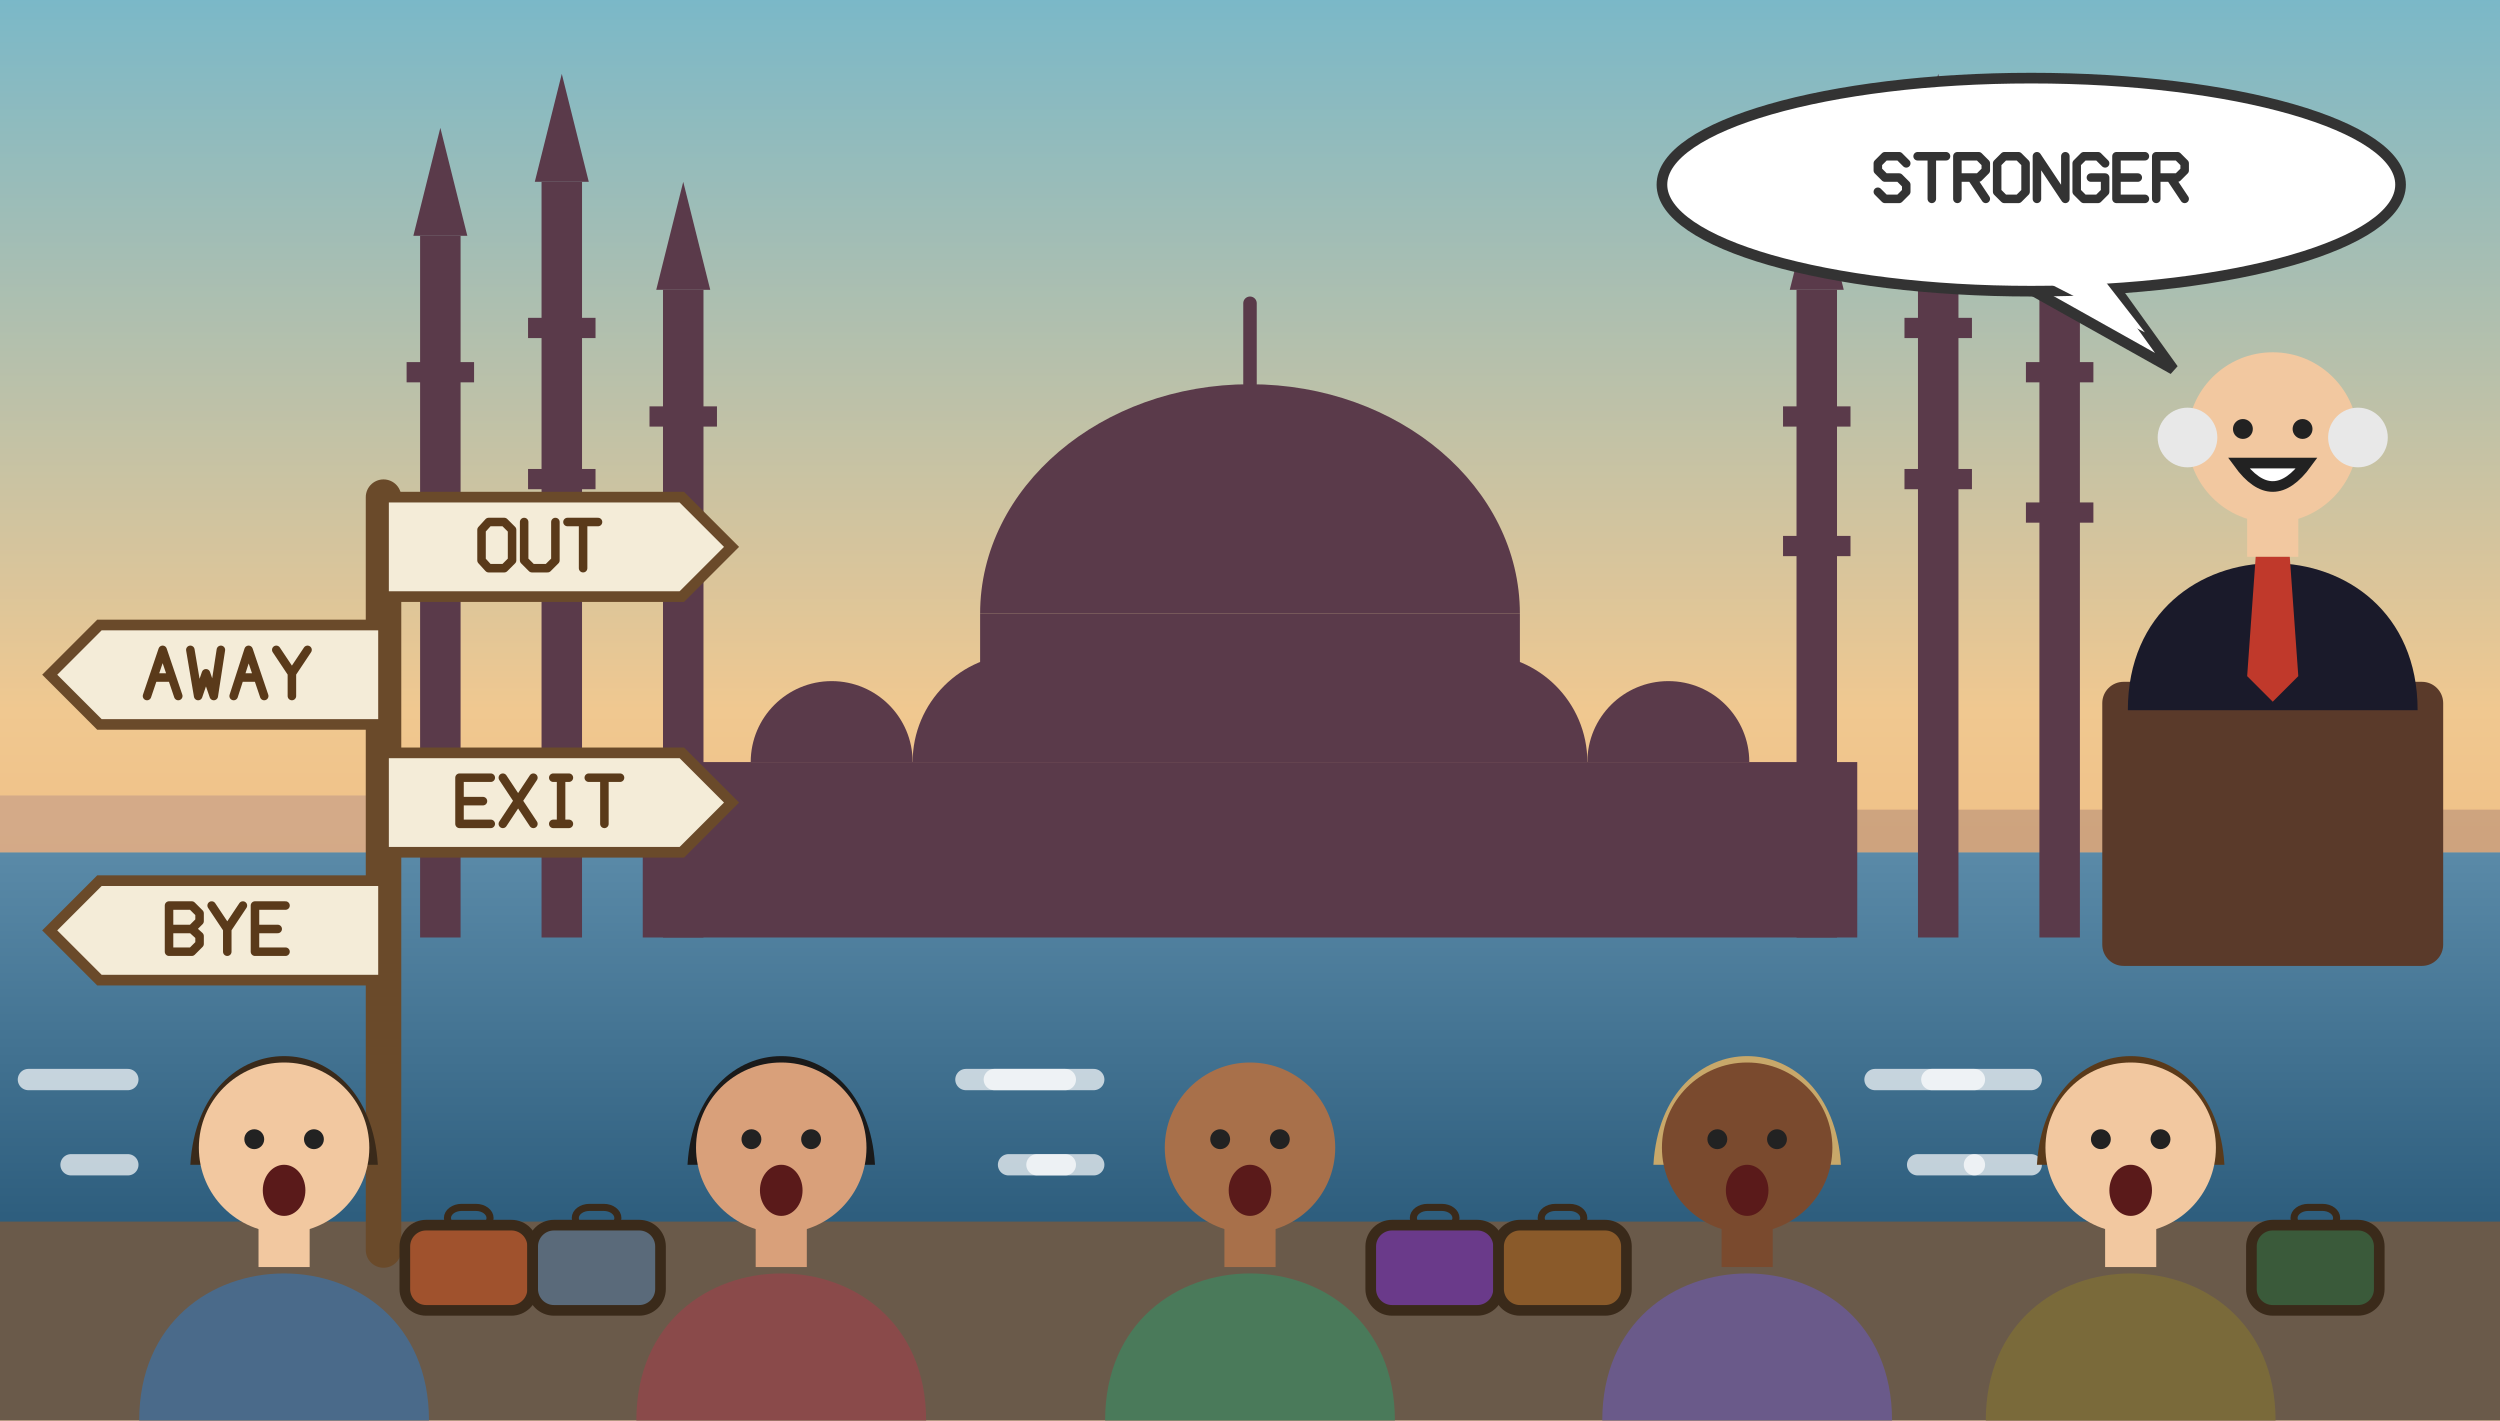
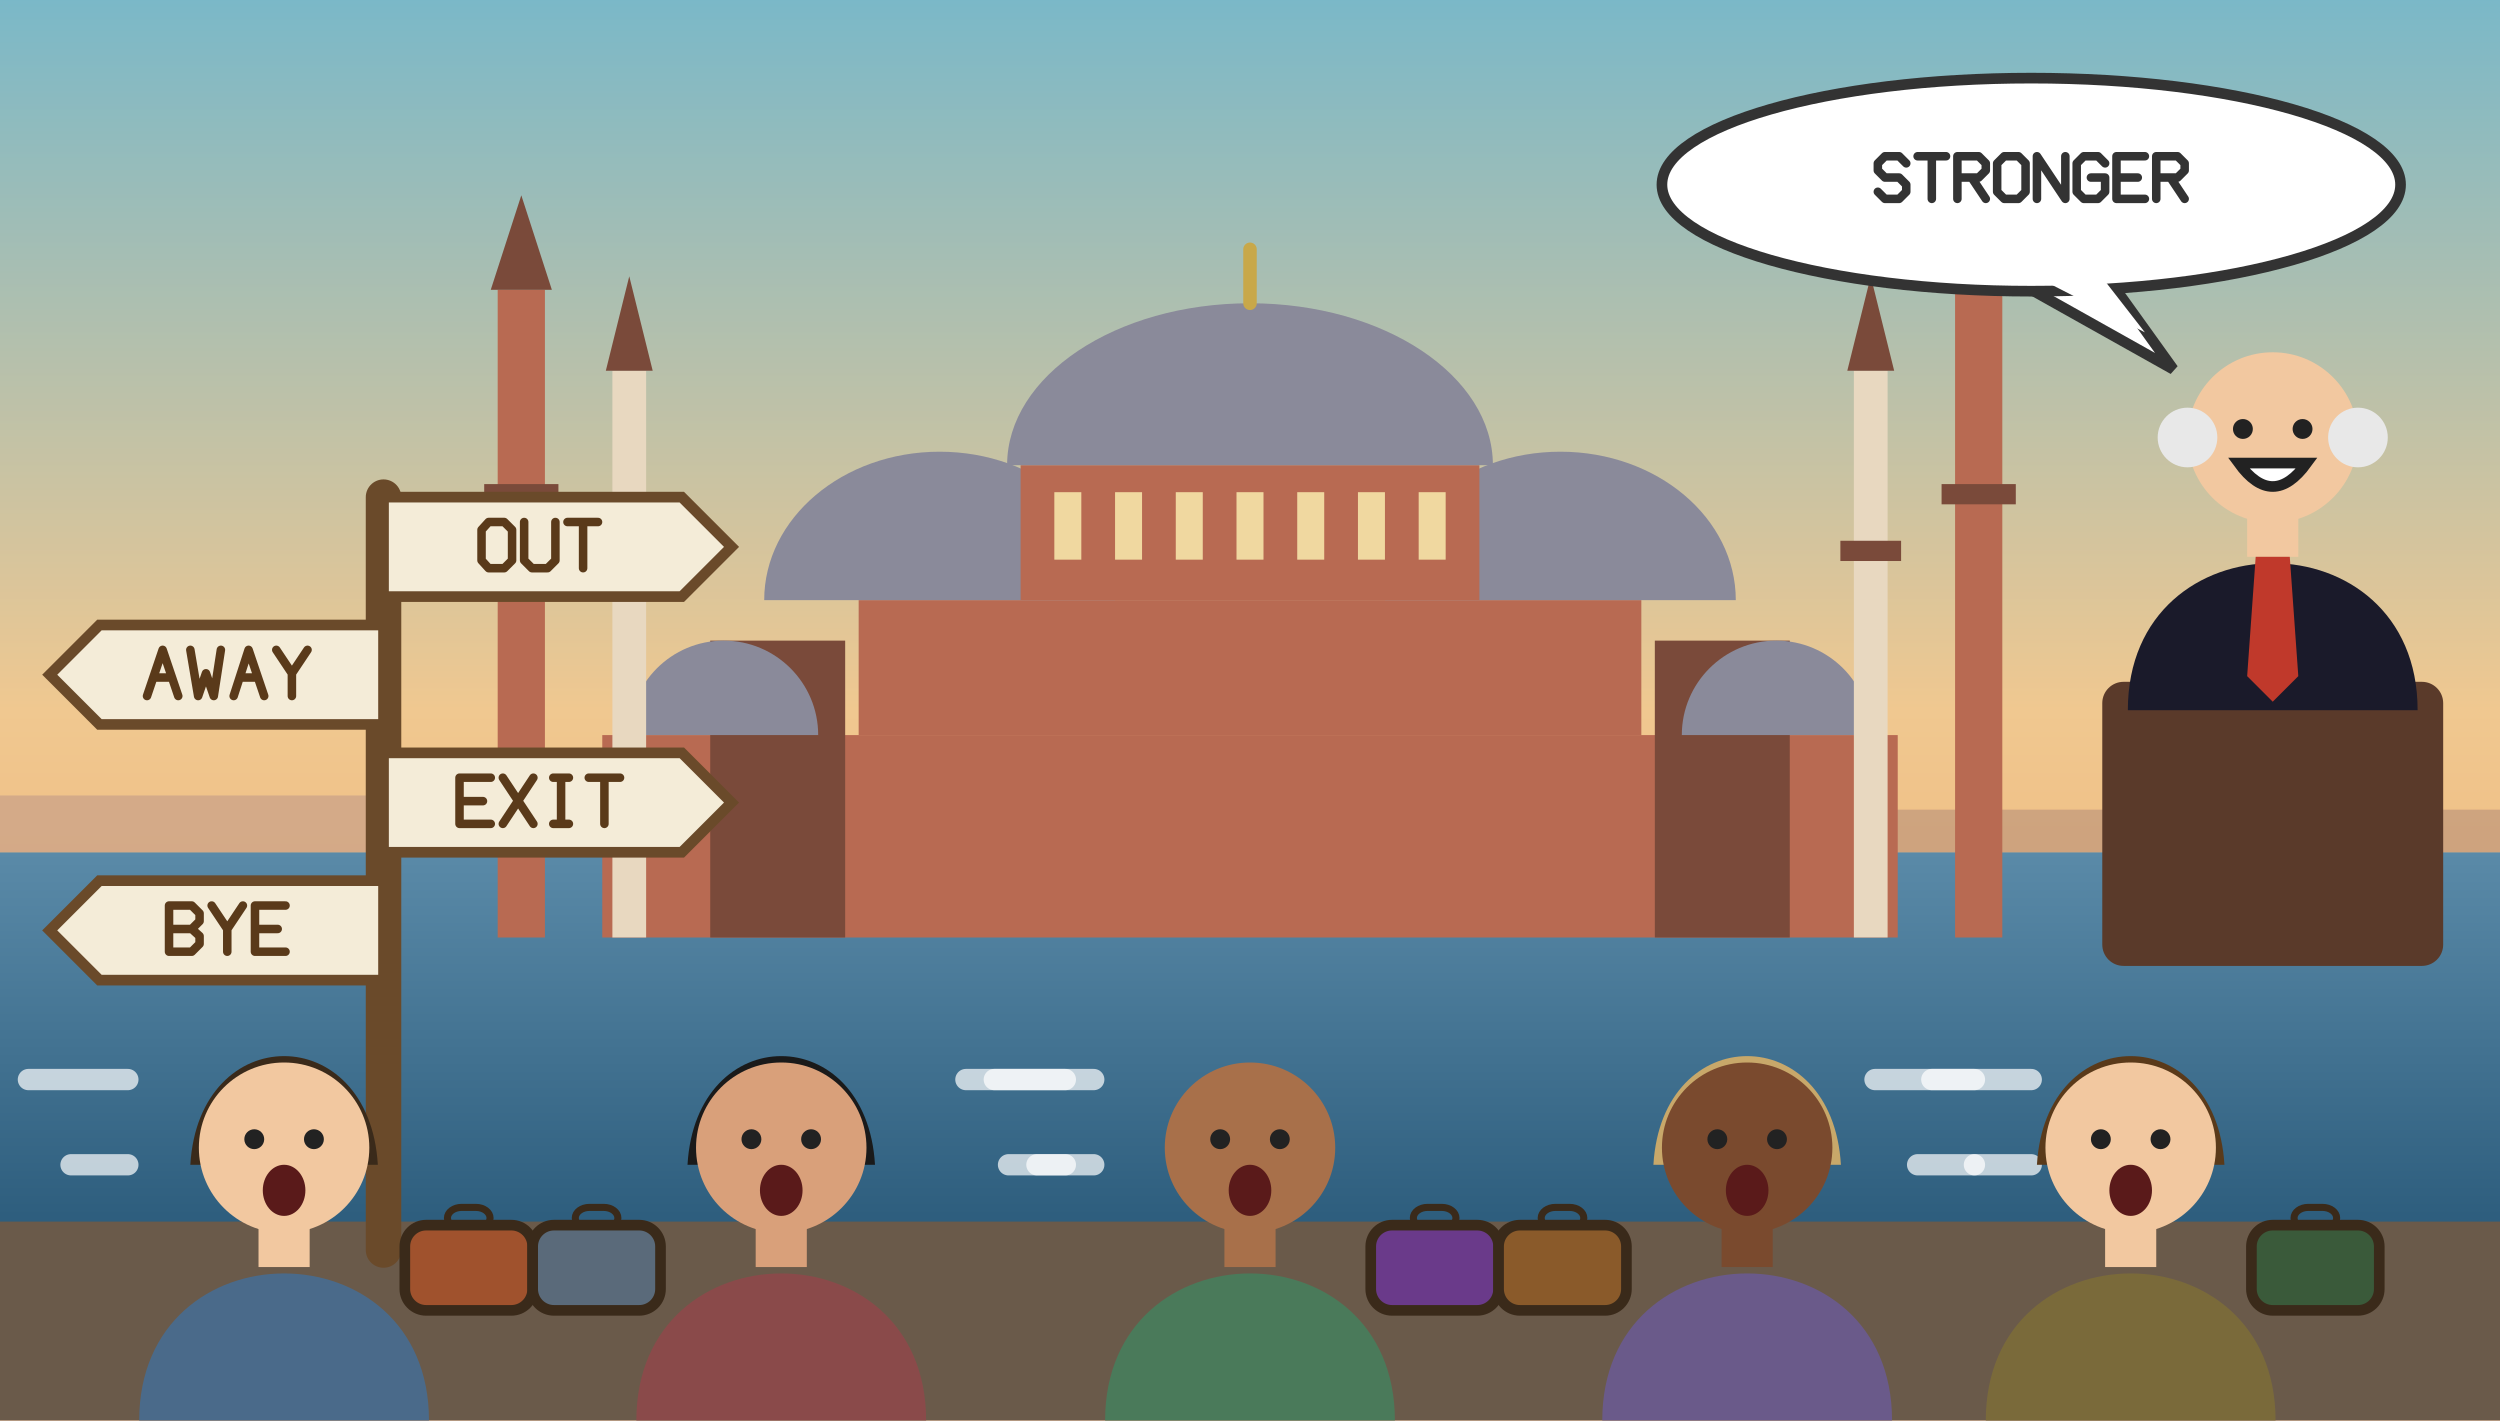
<svg xmlns="http://www.w3.org/2000/svg" viewBox="0 0 352 200" width="352" height="200">
  <defs>
    <linearGradient id="bg" x1="0" y1="0" x2="0" y2="1">
      <stop offset="0.00" stop-color="#7ab8c8" stop-opacity="1" />
      <stop offset="0.50" stop-color="#f0c890" stop-opacity="1" />
      <stop offset="1.00" stop-color="#f0a060" stop-opacity="1" />
    </linearGradient>
    <linearGradient id="sea" x1="0" y1="0" x2="0" y2="1">
      <stop offset="0.00" stop-color="#5a8aa8" stop-opacity="1" />
      <stop offset="1.00" stop-color="#2a5a7a" stop-opacity="1" />
    </linearGradient>
  </defs>
  <rect x="0" y="0" width="352" height="200" fill="url(#bg)" />
  <rect x="0" y="120" width="352" height="56" fill="url(#sea)" />
  <rect x="0" y="112" width="90" height="8" fill="#c8a088" opacity="0.7" />
  <rect x="260" y="114" width="92" height="6" fill="#b89078" opacity="0.6" />
-   <rect x="90.5" y="107.3" width="171.0" height="24.7" fill="#5a3a4a" />
-   <path d="M105.7 107.3 A11.4 11.4 0 0 1 128.5 107.3 Z" fill="#5a3a4a" />
-   <path d="M128.5 107.3 A15.2 15.2 0 0 1 158.9 107.3 Z" fill="#5a3a4a" />
-   <path d="M193.1 107.3 A15.2 15.2 0 0 1 223.5 107.3 Z" fill="#5a3a4a" />
-   <path d="M223.5 107.3 A11.4 11.4 0 0 1 246.3 107.3 Z" fill="#5a3a4a" />
-   <rect x="138.0" y="86.4" width="76.0" height="20.9" fill="#5a3a4a" />
-   <path d="M138.0 86.4 A38.0 32.3 0 0 1 214.0 86.4 Z" fill="#5a3a4a" />
-   <path d="M176.0 54.1 L176.0 42.7" fill="none" stroke="#5a3a4a" stroke-width="1.9" stroke-linecap="round" stroke-linejoin="round" />
-   <rect x="59.15" y="33.2" width="5.7" height="98.8" fill="#5a3a4a" />
-   <polygon points="58.2,33.2 62.0,18.0 65.8,33.2" fill="#5a3a4a" />
-   <rect x="57.25" y="70.744" width="9.5" height="2.85" fill="#5a3a4a" />
-   <rect x="57.25" y="50.984" width="9.5" height="2.85" fill="#5a3a4a" />
-   <rect x="76.25" y="25.6" width="5.7" height="106.4" fill="#5a3a4a" />
-   <polygon points="75.3,25.6 79.1,10.4 82.9,25.6" fill="#5a3a4a" />
-   <rect x="74.35" y="66.032" width="9.5" height="2.85" fill="#5a3a4a" />
-   <rect x="74.35" y="44.752" width="9.5" height="2.85" fill="#5a3a4a" />
-   <rect x="93.35" y="40.8" width="5.7" height="91.2" fill="#5a3a4a" />
-   <polygon points="92.4,40.8 96.2,25.6 100.0,40.8" fill="#5a3a4a" />
-   <rect x="91.45" y="75.456" width="9.5" height="2.85" fill="#5a3a4a" />
-   <rect x="91.45" y="57.216" width="9.5" height="2.85" fill="#5a3a4a" />
-   <rect x="252.95" y="40.8" width="5.7" height="91.2" fill="#5a3a4a" />
-   <polygon points="252.0,40.8 255.8,25.6 259.6,40.8" fill="#5a3a4a" />
-   <rect x="251.05" y="75.456" width="9.5" height="2.85" fill="#5a3a4a" />
-   <rect x="251.05" y="57.216" width="9.5" height="2.85" fill="#5a3a4a" />
-   <rect x="270.05" y="25.6" width="5.7" height="106.4" fill="#5a3a4a" />
-   <polygon points="269.1,25.6 272.9,10.4 276.7,25.6" fill="#5a3a4a" />
-   <rect x="268.15" y="66.032" width="9.5" height="2.85" fill="#5a3a4a" />
-   <rect x="268.15" y="44.752" width="9.5" height="2.85" fill="#5a3a4a" />
-   <rect x="287.15" y="33.2" width="5.7" height="98.8" fill="#5a3a4a" />
-   <polygon points="286.2,33.2 290.0,18.0 293.8,33.2" fill="#5a3a4a" />
-   <rect x="285.25" y="70.744" width="9.5" height="2.85" fill="#5a3a4a" />
-   <rect x="285.25" y="50.984" width="9.5" height="2.85" fill="#5a3a4a" />
+   <rect x="84.8" y="103.5" width="182.4" height="28.5" fill="#b86a52" />
+   <rect x="100.0" y="90.2" width="19.0" height="41.8" fill="#7a4a3a" />
+   <rect x="233.0" y="90.2" width="19.0" height="41.8" fill="#7a4a3a" />
+   <path d="M88.6 103.5 A13.3 13.3 0 0 1 115.2 103.5 Z" fill="#8a8a9a" />
+   <path d="M236.8 103.5 A13.3 13.3 0 0 1 263.4 103.5 Z" fill="#8a8a9a" />
+   <rect x="120.9" y="84.5" width="110.2" height="19.0" fill="#b86a52" />
+   <path d="M107.6 84.5 A24.7 20.9 0 0 1 157.0 84.5 Z" fill="#8a8a9a" />
+   <path d="M195.0 84.5 A24.7 20.9 0 0 1 244.4 84.5 Z" fill="#8a8a9a" />
+   <rect x="143.7" y="65.5" width="64.6" height="19.0" fill="#b86a52" />
+   <rect x="148.45" y="69.3" width="3.8" height="9.5" fill="#f0d8a0" />
+   <rect x="157.0" y="69.3" width="3.8" height="9.5" fill="#f0d8a0" />
+   <rect x="165.55" y="69.3" width="3.8" height="9.5" fill="#f0d8a0" />
+   <rect x="174.1" y="69.3" width="3.8" height="9.5" fill="#f0d8a0" />
+   <rect x="182.65" y="69.3" width="3.8" height="9.5" fill="#f0d8a0" />
+   <rect x="191.2" y="69.3" width="3.8" height="9.5" fill="#f0d8a0" />
+   <rect x="199.75" y="69.3" width="3.8" height="9.5" fill="#f0d8a0" />
+   <path d="M141.8 65.5 A34.2 22.8 0 0 1 210.2 65.5 Z" fill="#8a8a9a" />
+   <path d="M176.0 42.7 L176.0 35.1" fill="none" stroke="#c8a84a" stroke-width="1.9" stroke-linecap="round" stroke-linejoin="round" />
+   <rect x="70.075" y="40.8" width="6.65" height="91.2" fill="#b86a52" />
+   <polygon points="69.1,40.8 73.4,27.5 77.7,40.8" fill="#7a4a3a" />
+   <rect x="68.175" y="68.16" width="10.45" height="2.85" fill="#7a4a3a" />
+   <rect x="86.225" y="52.2" width="4.75" height="79.8" fill="#e8d8c0" />
+   <polygon points="85.3,52.2 88.6,38.9 91.9,52.2" fill="#7a4a3a" />
+   <rect x="84.325" y="76.14" width="8.55" height="2.85" fill="#7a4a3a" />
+   <rect x="261.025" y="52.2" width="4.75" height="79.8" fill="#e8d8c0" />
+   <polygon points="260.1,52.2 263.4,38.9 266.7,52.2" fill="#7a4a3a" />
+   <rect x="259.125" y="76.14" width="8.55" height="2.85" fill="#7a4a3a" />
+   <rect x="275.275" y="40.8" width="6.65" height="91.2" fill="#b86a52" />
+   <polygon points="274.3,40.8 278.6,27.5 282.9,40.8" fill="#7a4a3a" />
+   <rect x="273.375" y="68.16" width="10.45" height="2.85" fill="#7a4a3a" />
  <rect x="0" y="172" width="352" height="28" fill="#6a5a4a" />
  <path d="M54 176 L54 70" fill="none" stroke="#6a4a2a" stroke-width="5" stroke-linecap="round" stroke-linejoin="round" />
  <polygon points="54.0,70.0 96.0,70.0 103.0,77.0 96.0,84.0 54.0,84.0" fill="#f4ecd8" stroke="#6a4a2a" stroke-width="1.5" />
  <path d="M68.8 73.5 L71.0 73.5 L72.1 74.6 L72.1 78.9 L71.0 80.0 L68.8 80.0 L67.8 78.9 L67.8 74.6 L68.8 73.5 M73.8 73.5 L73.8 78.9 L74.9 80.0 L77.1 80.0 L78.2 78.9 L78.2 73.5 M79.9 73.5 L84.2 73.5 M82.1 73.5 L82.1 80.0 " fill="none" stroke="#5a3a1a" stroke-width="1.2" stroke-linecap="round" stroke-linejoin="round" />
  <polygon points="54.0,88.0 14.0,88.0 7.0,95.0 14.0,102.0 54.0,102.0" fill="#f4ecd8" stroke="#6a4a2a" stroke-width="1.5" />
  <path d="M20.7 98.0 L22.9 91.5 L25.1 98.0 M21.8 95.4 L24.0 95.4 M26.8 91.5 L27.9 98.0 L29.0 94.8 L30.1 98.0 L31.1 91.5 M32.9 98.0 L35.0 91.5 L37.2 98.0 M34.0 95.4 L36.1 95.4 M38.9 91.5 L41.1 94.8 L43.3 91.5 M41.1 94.8 L41.1 98.0 " fill="none" stroke="#5a3a1a" stroke-width="1.2" stroke-linecap="round" stroke-linejoin="round" />
  <polygon points="54.0,106.0 96.0,106.0 103.0,113.0 96.0,120.0 54.0,120.0" fill="#f4ecd8" stroke="#6a4a2a" stroke-width="1.5" />
  <path d="M69.1 109.5 L64.7 109.5 L64.7 116.0 L69.1 116.0 M64.7 112.8 L68.0 112.8 M70.8 109.5 L75.1 116.0 M75.1 109.5 L70.8 116.0 M77.9 109.5 L80.1 109.5 M79.0 109.5 L79.0 116.0 M77.9 116.0 L80.1 116.0 M82.9 109.5 L87.3 109.5 M85.1 109.5 L85.1 116.0 " fill="none" stroke="#5a3a1a" stroke-width="1.2" stroke-linecap="round" stroke-linejoin="round" />
  <polygon points="54.0,124.0 14.0,124.0 7.0,131.0 14.0,138.0 54.0,138.0" fill="#f4ecd8" stroke="#6a4a2a" stroke-width="1.5" />
  <path d="M23.8 134.0 L23.8 127.5 L27.0 127.5 L28.1 128.6 L28.1 129.7 L27.0 130.8 L23.8 130.8 M27.0 130.8 L28.1 131.8 L28.1 132.9 L27.0 134.0 L23.8 134.0 M29.8 127.5 L32.0 130.8 L34.2 127.5 M32.0 130.8 L32.0 134.0 M40.2 127.5 L35.9 127.5 L35.9 134.0 L40.2 134.0 M35.9 130.8 L39.1 130.8 " fill="none" stroke="#5a3a1a" stroke-width="1.2" stroke-linecap="round" stroke-linejoin="round" />
  <path d="M19.6 200.0 C 19.6 172.4 60.4 172.4 60.4 200.0 Z" fill="#4a6a8a" />
  <rect x="36.4" y="171.2" width="7.2" height="7.2" fill="#f2c8a0" />
  <path d="M26.8 164.0 C 28.0 143.6 52.0 143.6 53.2 164.0 Z" fill="#3a2a1a" />
  <circle cx="40.0" cy="161.6" r="12.0" fill="#f2c8a0" />
  <circle cx="35.8" cy="160.4" r="1.4" fill="#222" />
  <circle cx="44.2" cy="160.4" r="1.4" fill="#222" />
  <ellipse cx="40.0" cy="167.6" rx="3.0" ry="3.6" fill="#5a1a1a" />
  <rect x="63.0" y="170.0" width="6.0" height="3.0" fill="none" stroke="#3a2a1a" stroke-width="1.0" rx="2" />
  <rect x="57.0" y="172.5" width="18.0" height="12.0" fill="#a0522d" rx="3" stroke="#3a2a1a" stroke-width="1.5" />
  <path d="M18 152 l -14 0" fill="none" stroke="#ffffff" stroke-width="3" stroke-linecap="round" stroke-linejoin="round" opacity="0.7" />
  <path d="M18 164 l -8 0" fill="none" stroke="#ffffff" stroke-width="3" stroke-linecap="round" stroke-linejoin="round" opacity="0.7" />
  <path d="M89.6 200.0 C 89.6 172.4 130.4 172.4 130.4 200.0 Z" fill="#8a4a4a" />
  <rect x="106.4" y="171.2" width="7.2" height="7.2" fill="#d9a07a" />
  <path d="M96.8 164.0 C 98.0 143.6 122.0 143.6 123.2 164.0 Z" fill="#1a1a1a" />
  <circle cx="110.0" cy="161.6" r="12.0" fill="#d9a07a" />
  <circle cx="105.8" cy="160.4" r="1.4" fill="#222" />
  <circle cx="114.2" cy="160.4" r="1.4" fill="#222" />
  <ellipse cx="110.0" cy="167.6" rx="3.0" ry="3.6" fill="#5a1a1a" />
  <rect x="81.0" y="170.0" width="6.0" height="3.0" fill="none" stroke="#3a2a1a" stroke-width="1.0" rx="2" />
  <rect x="75.0" y="172.5" width="18.0" height="12.0" fill="#5a6a7a" rx="3" stroke="#3a2a1a" stroke-width="1.5" />
  <path d="M150 152 l -14 0" fill="none" stroke="#ffffff" stroke-width="3" stroke-linecap="round" stroke-linejoin="round" opacity="0.7" />
  <path d="M150 164 l -8 0" fill="none" stroke="#ffffff" stroke-width="3" stroke-linecap="round" stroke-linejoin="round" opacity="0.7" />
  <path d="M155.6 200.0 C 155.6 172.4 196.4 172.4 196.4 200.0 Z" fill="#4a7a5a" />
  <rect x="172.4" y="171.2" width="7.2" height="7.2" fill="#a8704a" />
  <circle cx="176.0" cy="161.6" r="12.0" fill="#a8704a" />
  <circle cx="171.8" cy="160.4" r="1.4" fill="#222" />
  <circle cx="180.2" cy="160.4" r="1.4" fill="#222" />
  <ellipse cx="176.0" cy="167.6" rx="3.0" ry="3.6" fill="#5a1a1a" />
  <rect x="199.0" y="170.0" width="6.0" height="3.0" fill="none" stroke="#3a2a1a" stroke-width="1.0" rx="2" />
  <rect x="193.0" y="172.5" width="18.0" height="12.0" fill="#6a3a8a" rx="3" stroke="#3a2a1a" stroke-width="1.5" />
  <path d="M154 152 l -14 0" fill="none" stroke="#ffffff" stroke-width="3" stroke-linecap="round" stroke-linejoin="round" opacity="0.7" />
  <path d="M154 164 l -8 0" fill="none" stroke="#ffffff" stroke-width="3" stroke-linecap="round" stroke-linejoin="round" opacity="0.7" />
  <path d="M225.6 200.0 C 225.6 172.4 266.4 172.4 266.4 200.0 Z" fill="#6a5a8a" />
  <rect x="242.4" y="171.2" width="7.2" height="7.2" fill="#7a4a2e" />
  <path d="M232.8 164.0 C 234.0 143.6 258.0 143.6 259.2 164.0 Z" fill="#c8a86a" />
  <circle cx="246.0" cy="161.6" r="12.0" fill="#7a4a2e" />
  <circle cx="241.8" cy="160.4" r="1.4" fill="#222" />
  <circle cx="250.2" cy="160.4" r="1.4" fill="#222" />
  <ellipse cx="246.0" cy="167.6" rx="3.0" ry="3.6" fill="#5a1a1a" />
  <rect x="217.0" y="170.0" width="6.0" height="3.0" fill="none" stroke="#3a2a1a" stroke-width="1.0" rx="2" />
  <rect x="211.0" y="172.5" width="18.0" height="12.0" fill="#8a5a2a" rx="3" stroke="#3a2a1a" stroke-width="1.5" />
  <path d="M286 152 l -14 0" fill="none" stroke="#ffffff" stroke-width="3" stroke-linecap="round" stroke-linejoin="round" opacity="0.7" />
  <path d="M286 164 l -8 0" fill="none" stroke="#ffffff" stroke-width="3" stroke-linecap="round" stroke-linejoin="round" opacity="0.7" />
  <path d="M279.6 200.0 C 279.6 172.4 320.4 172.4 320.4 200.0 Z" fill="#7a6a3a" />
  <rect x="296.4" y="171.2" width="7.2" height="7.2" fill="#f2c8a0" />
  <path d="M286.8 164.0 C 288.0 143.6 312.0 143.6 313.2 164.0 Z" fill="#5a3a1a" />
  <circle cx="300.0" cy="161.6" r="12.0" fill="#f2c8a0" />
  <circle cx="295.8" cy="160.4" r="1.4" fill="#222" />
  <circle cx="304.2" cy="160.4" r="1.4" fill="#222" />
  <ellipse cx="300.0" cy="167.6" rx="3.0" ry="3.6" fill="#5a1a1a" />
  <rect x="323.0" y="170.0" width="6.0" height="3.0" fill="none" stroke="#3a2a1a" stroke-width="1.0" rx="2" />
  <rect x="317.0" y="172.5" width="18.0" height="12.0" fill="#3a5a3a" rx="3" stroke="#3a2a1a" stroke-width="1.5" />
  <path d="M278 152 l -14 0" fill="none" stroke="#ffffff" stroke-width="3" stroke-linecap="round" stroke-linejoin="round" opacity="0.7" />
  <path d="M278 164 l -8 0" fill="none" stroke="#ffffff" stroke-width="3" stroke-linecap="round" stroke-linejoin="round" opacity="0.7" />
  <rect x="296" y="96" width="48" height="40" fill="#5a3a2a" rx="3" />
  <path d="M299.6 100.0 C 299.6 72.4 340.4 72.4 340.4 100.0 Z" fill="#1a1a2a" />
  <rect x="316.4" y="71.2" width="7.2" height="7.2" fill="#f2c8a0" />
  <polygon points="317.6,78.4 322.4,78.4 323.6,95.2 320.0,98.8 316.4,95.2" fill="#c0392b" />
  <circle cx="320.0" cy="61.6" r="12.0" fill="#f2c8a0" />
  <circle cx="308.0" cy="61.6" r="4.2" fill="#e8e8e8" />
  <circle cx="332.0" cy="61.6" r="4.2" fill="#e8e8e8" />
  <circle cx="315.8" cy="60.4" r="1.4" fill="#222" />
  <circle cx="324.2" cy="60.4" r="1.4" fill="#222" />
  <path d="M315.2 65.2 L 324.8 65.2 Q 320.0 71.8 315.2 65.2 Z" fill="#fff" stroke="#222" stroke-width="1.5" />
  <polygon points="273.0,33.5 293.8,35.0 306.0,52.0" fill="#ffffff" stroke="#333" stroke-width="1.5" />
  <ellipse cx="286.0" cy="26.0" rx="52.0" ry="15.0" fill="#ffffff" stroke="#333" stroke-width="1.5" />
  <polygon points="274.6,32.8 292.2,34.2 302.0,46.8" fill="#ffffff" />
  <path d="M268.4 23.0 L267.4 22.0 L265.4 22.0 L264.4 23.0 L264.4 24.0 L265.4 25.0 L267.4 25.0 L268.4 26.0 L268.4 27.0 L267.4 28.0 L265.4 28.0 L264.4 27.0 M270.0 22.0 L274.0 22.0 M272.0 22.0 L272.0 28.0 M275.6 28.0 L275.6 22.0 L278.6 22.0 L279.6 23.0 L279.6 24.0 L278.6 25.0 L275.6 25.0 M277.6 25.0 L279.6 28.0 M282.2 22.0 L284.2 22.0 L285.2 23.0 L285.2 27.0 L284.2 28.0 L282.2 28.0 L281.2 27.0 L281.2 23.0 L282.2 22.0 M286.8 28.0 L286.8 22.0 L290.8 28.0 L290.8 22.0 M296.4 23.0 L295.4 22.0 L293.4 22.0 L292.4 23.0 L292.4 27.0 L293.4 28.0 L295.4 28.0 L296.4 27.0 L296.4 25.0 L294.4 25.0 M302.0 22.0 L298.0 22.0 L298.0 28.0 L302.0 28.0 M298.0 25.0 L301.0 25.0 M303.6 28.0 L303.6 22.0 L306.6 22.0 L307.6 23.0 L307.6 24.0 L306.6 25.0 L303.6 25.0 M305.6 25.0 L307.6 28.0 " fill="none" stroke="#333" stroke-width="1.2" stroke-linecap="round" stroke-linejoin="round" />
</svg>
